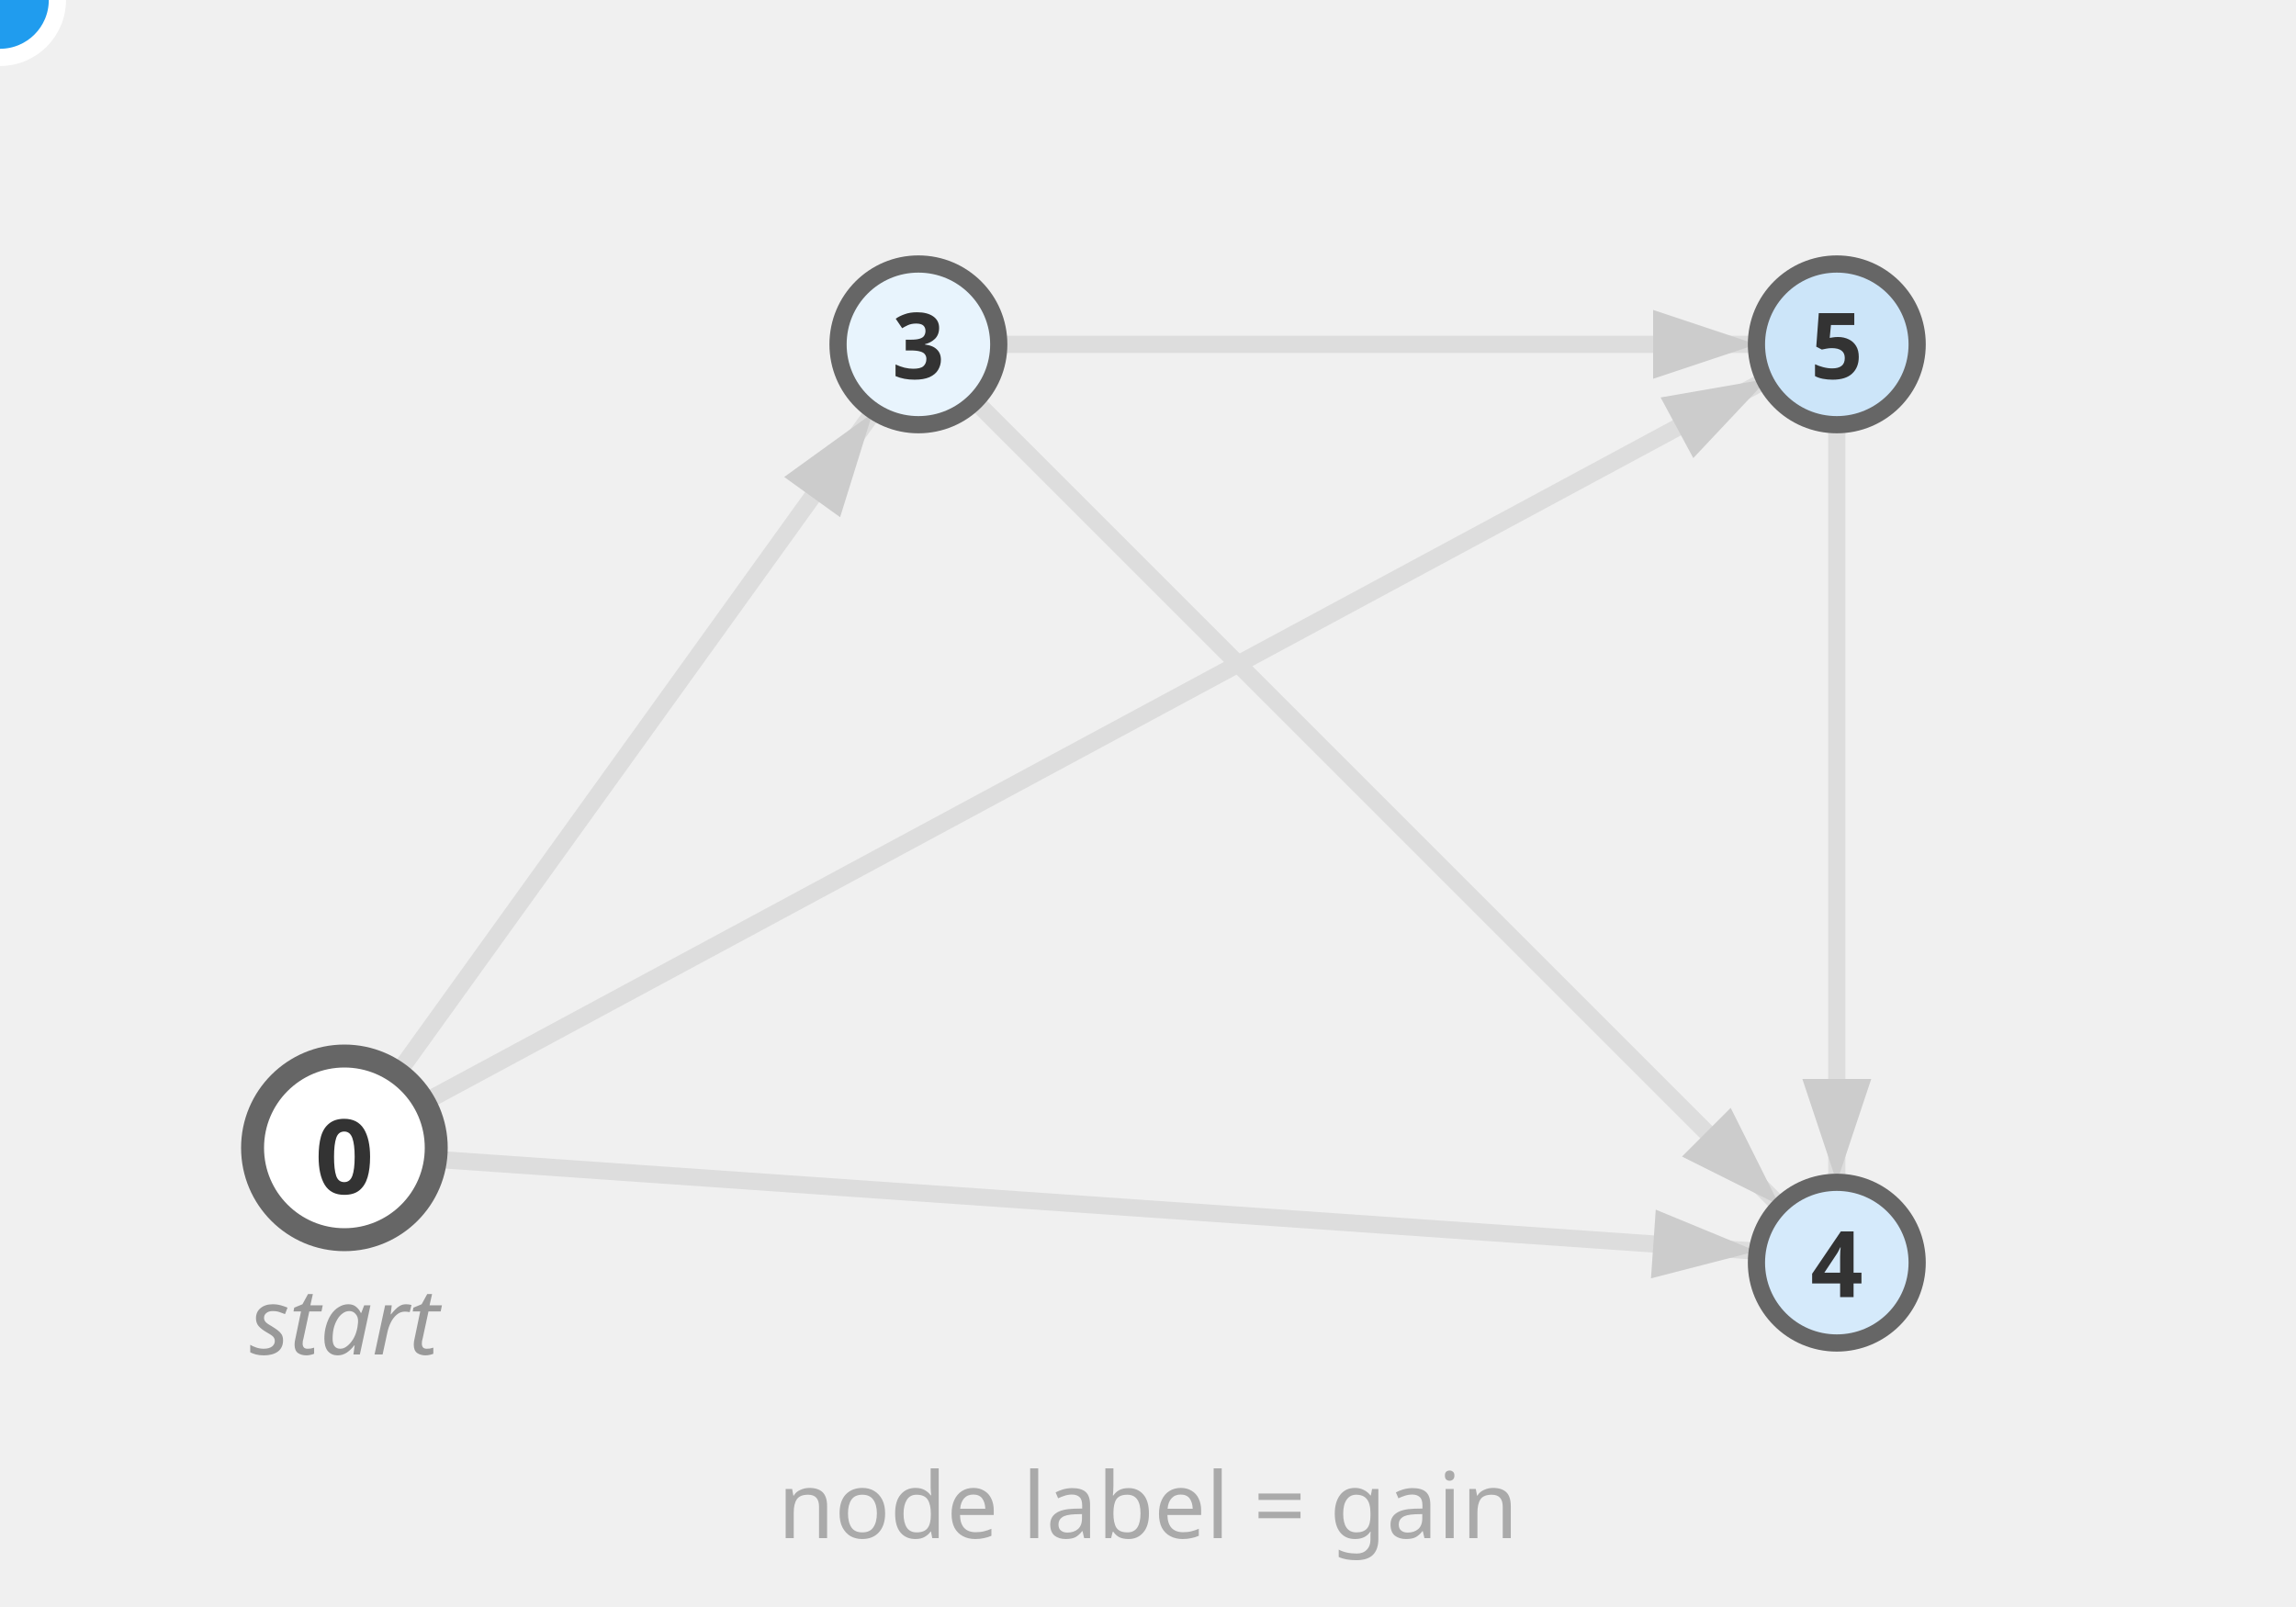
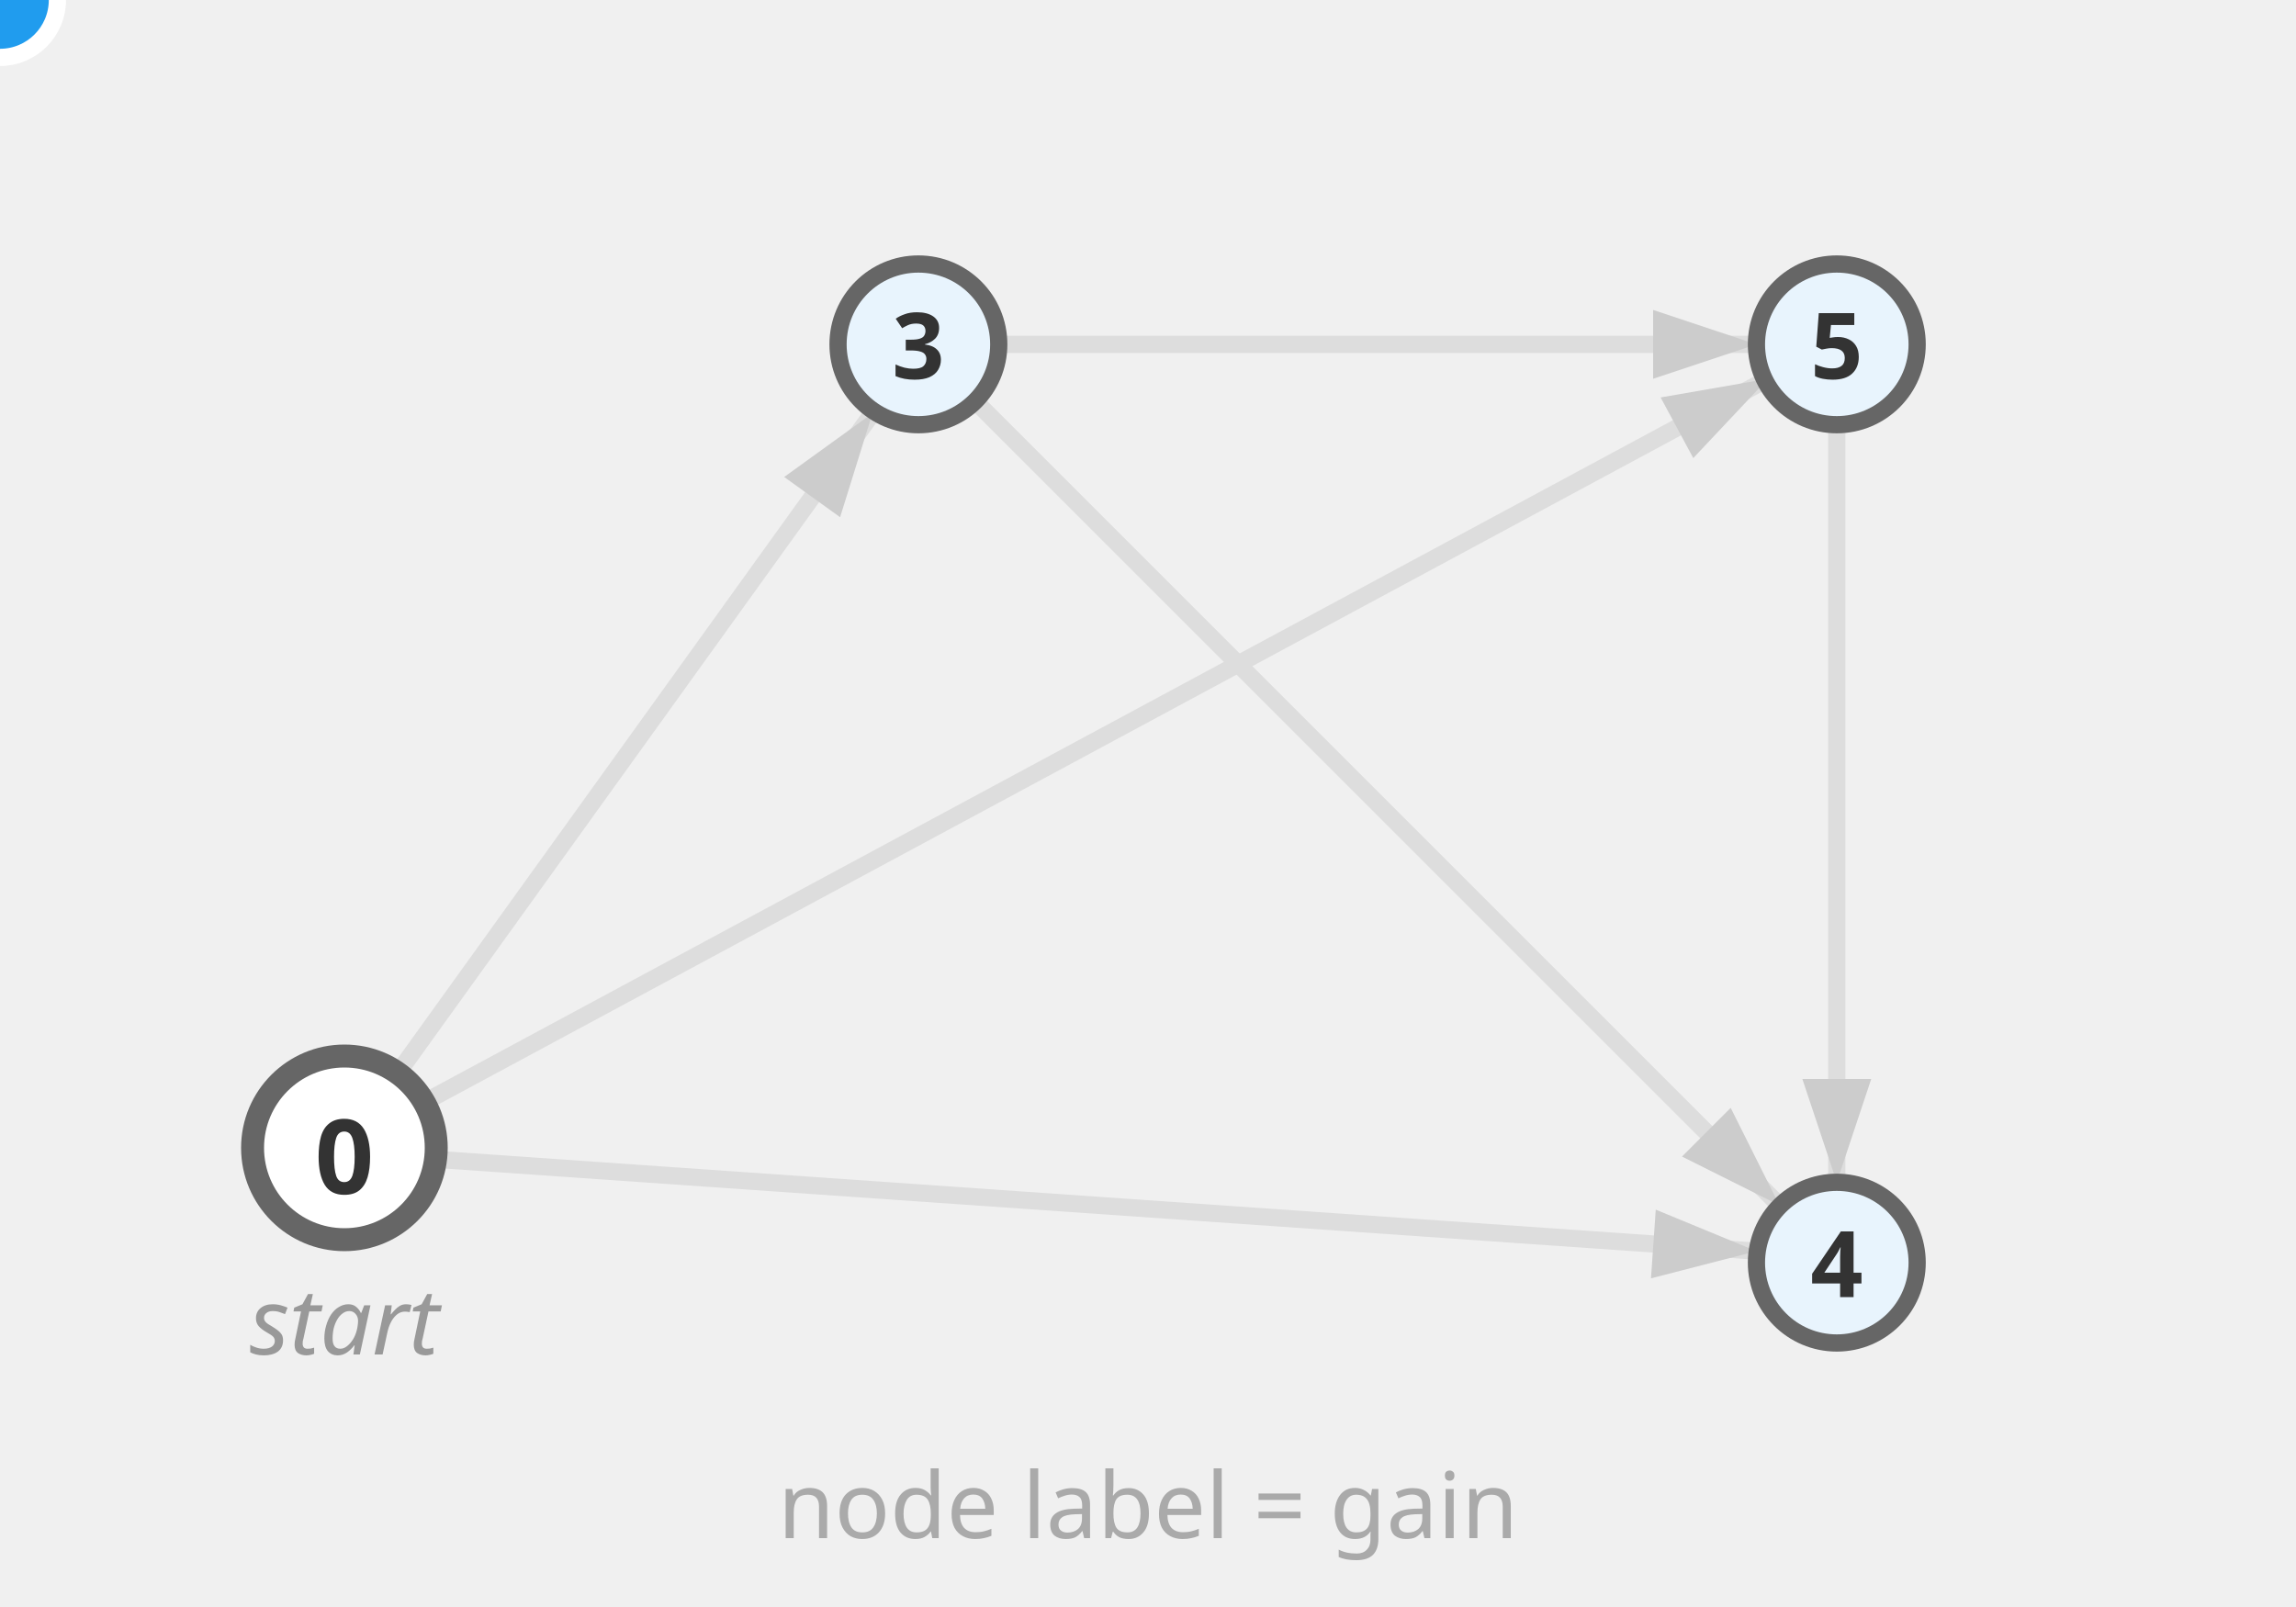
<svg xmlns="http://www.w3.org/2000/svg" viewBox="0 0 200 140">
  <defs>
    <marker id="pf1-a" markerWidth="6" markerHeight="4" refX="6" refY="2" orient="auto">
      <polygon points="0,0 6,2 0,4" fill="#ccc" />
    </marker>
  </defs>
  <line x1="38" y1="101" x2="153" y2="109" stroke="#ddd" stroke-width="1.5" marker-end="url(#pf1-a)" />
  <line x1="35" y1="93" x2="76" y2="36" stroke="#ddd" stroke-width="1.5" marker-end="url(#pf1-a)" />
  <line x1="87" y1="30" x2="153" y2="30" stroke="#ddd" stroke-width="1.5" marker-end="url(#pf1-a)" />
  <line x1="160" y1="37" x2="160" y2="103" stroke="#ddd" stroke-width="1.5" marker-end="url(#pf1-a)" />
  <line x1="37" y1="96" x2="154" y2="33" stroke="#ddd" stroke-width="1.5" marker-end="url(#pf1-a)" />
  <line x1="85" y1="35" x2="155" y2="105" stroke="#ddd" stroke-width="1.5" marker-end="url(#pf1-a)" />
  <path d="M35,93 L76,36 M87,30 L153,30 M160,37 L160,103" fill="none" stroke="hsl(204,86%,53%)" stroke-width="2.5" stroke-linecap="round" opacity="0">
    <animate attributeName="opacity" values="0;1;1" keyTimes="0;0.1;1" dur="10s" repeatCount="indefinite" />
  </path>
  <circle cx="30" cy="100" r="8" fill="#fff" stroke="#666" stroke-width="2" />
  <text x="30" y="104" text-anchor="middle" font-size="9" font-weight="bold" fill="#333" font-family="sans-serif">0</text>
  <circle cx="80" cy="30" r="7" fill="#e8f4fd" stroke="#666" stroke-width="1.5" />
  <text x="80" y="33" text-anchor="middle" font-size="8" font-weight="bold" fill="#333" font-family="sans-serif">3</text>
-   <circle cx="160" cy="30" r="7" fill="#cce5f9" stroke="#666" stroke-width="1.5" />
+   <circle cx="160" cy="30" r="7" fill="#e8f4fd" stroke="#666" stroke-width="1.5" />
  <text x="160" y="33" text-anchor="middle" font-size="8" font-weight="bold" fill="#333" font-family="sans-serif">5</text>
-   <circle cx="160" cy="110" r="7" fill="#d5eafb" stroke="#666" stroke-width="1.5" />
+   <circle cx="160" cy="110" r="7" fill="#e8f4fd" stroke="#666" stroke-width="1.5" />
  <text x="160" y="113" text-anchor="middle" font-size="8" font-weight="bold" fill="#333" font-family="sans-serif">4</text>
  <text x="30" y="118" text-anchor="middle" font-size="8" fill="#999" font-family="sans-serif" font-style="italic">start</text>
  <text x="100" y="134" text-anchor="middle" font-size="8" fill="#aaa" font-family="sans-serif">node label = gain</text>
  <circle r="5" fill="hsl(204,86%,53%)" stroke="#fff" stroke-width="1.5">
    <animate attributeName="cx" values="30;30;80;80;160;160;160;160" keyTimes="0;0.18;0.26;0.38;0.46;0.58;0.66;1" dur="10s" repeatCount="indefinite" />
    <animate attributeName="cy" values="100;100;30;30;30;30;110;110" keyTimes="0;0.18;0.26;0.38;0.46;0.58;0.66;1" dur="10s" repeatCount="indefinite" />
  </circle>
  <circle cx="100" cy="70" r="170" fill="#fff" opacity="0">
    <animate attributeName="opacity" values="0;0;1.02;1.0" keyTimes="0;0.74;0.85;1" dur="10s" repeatCount="indefinite" />
  </circle>
</svg>
